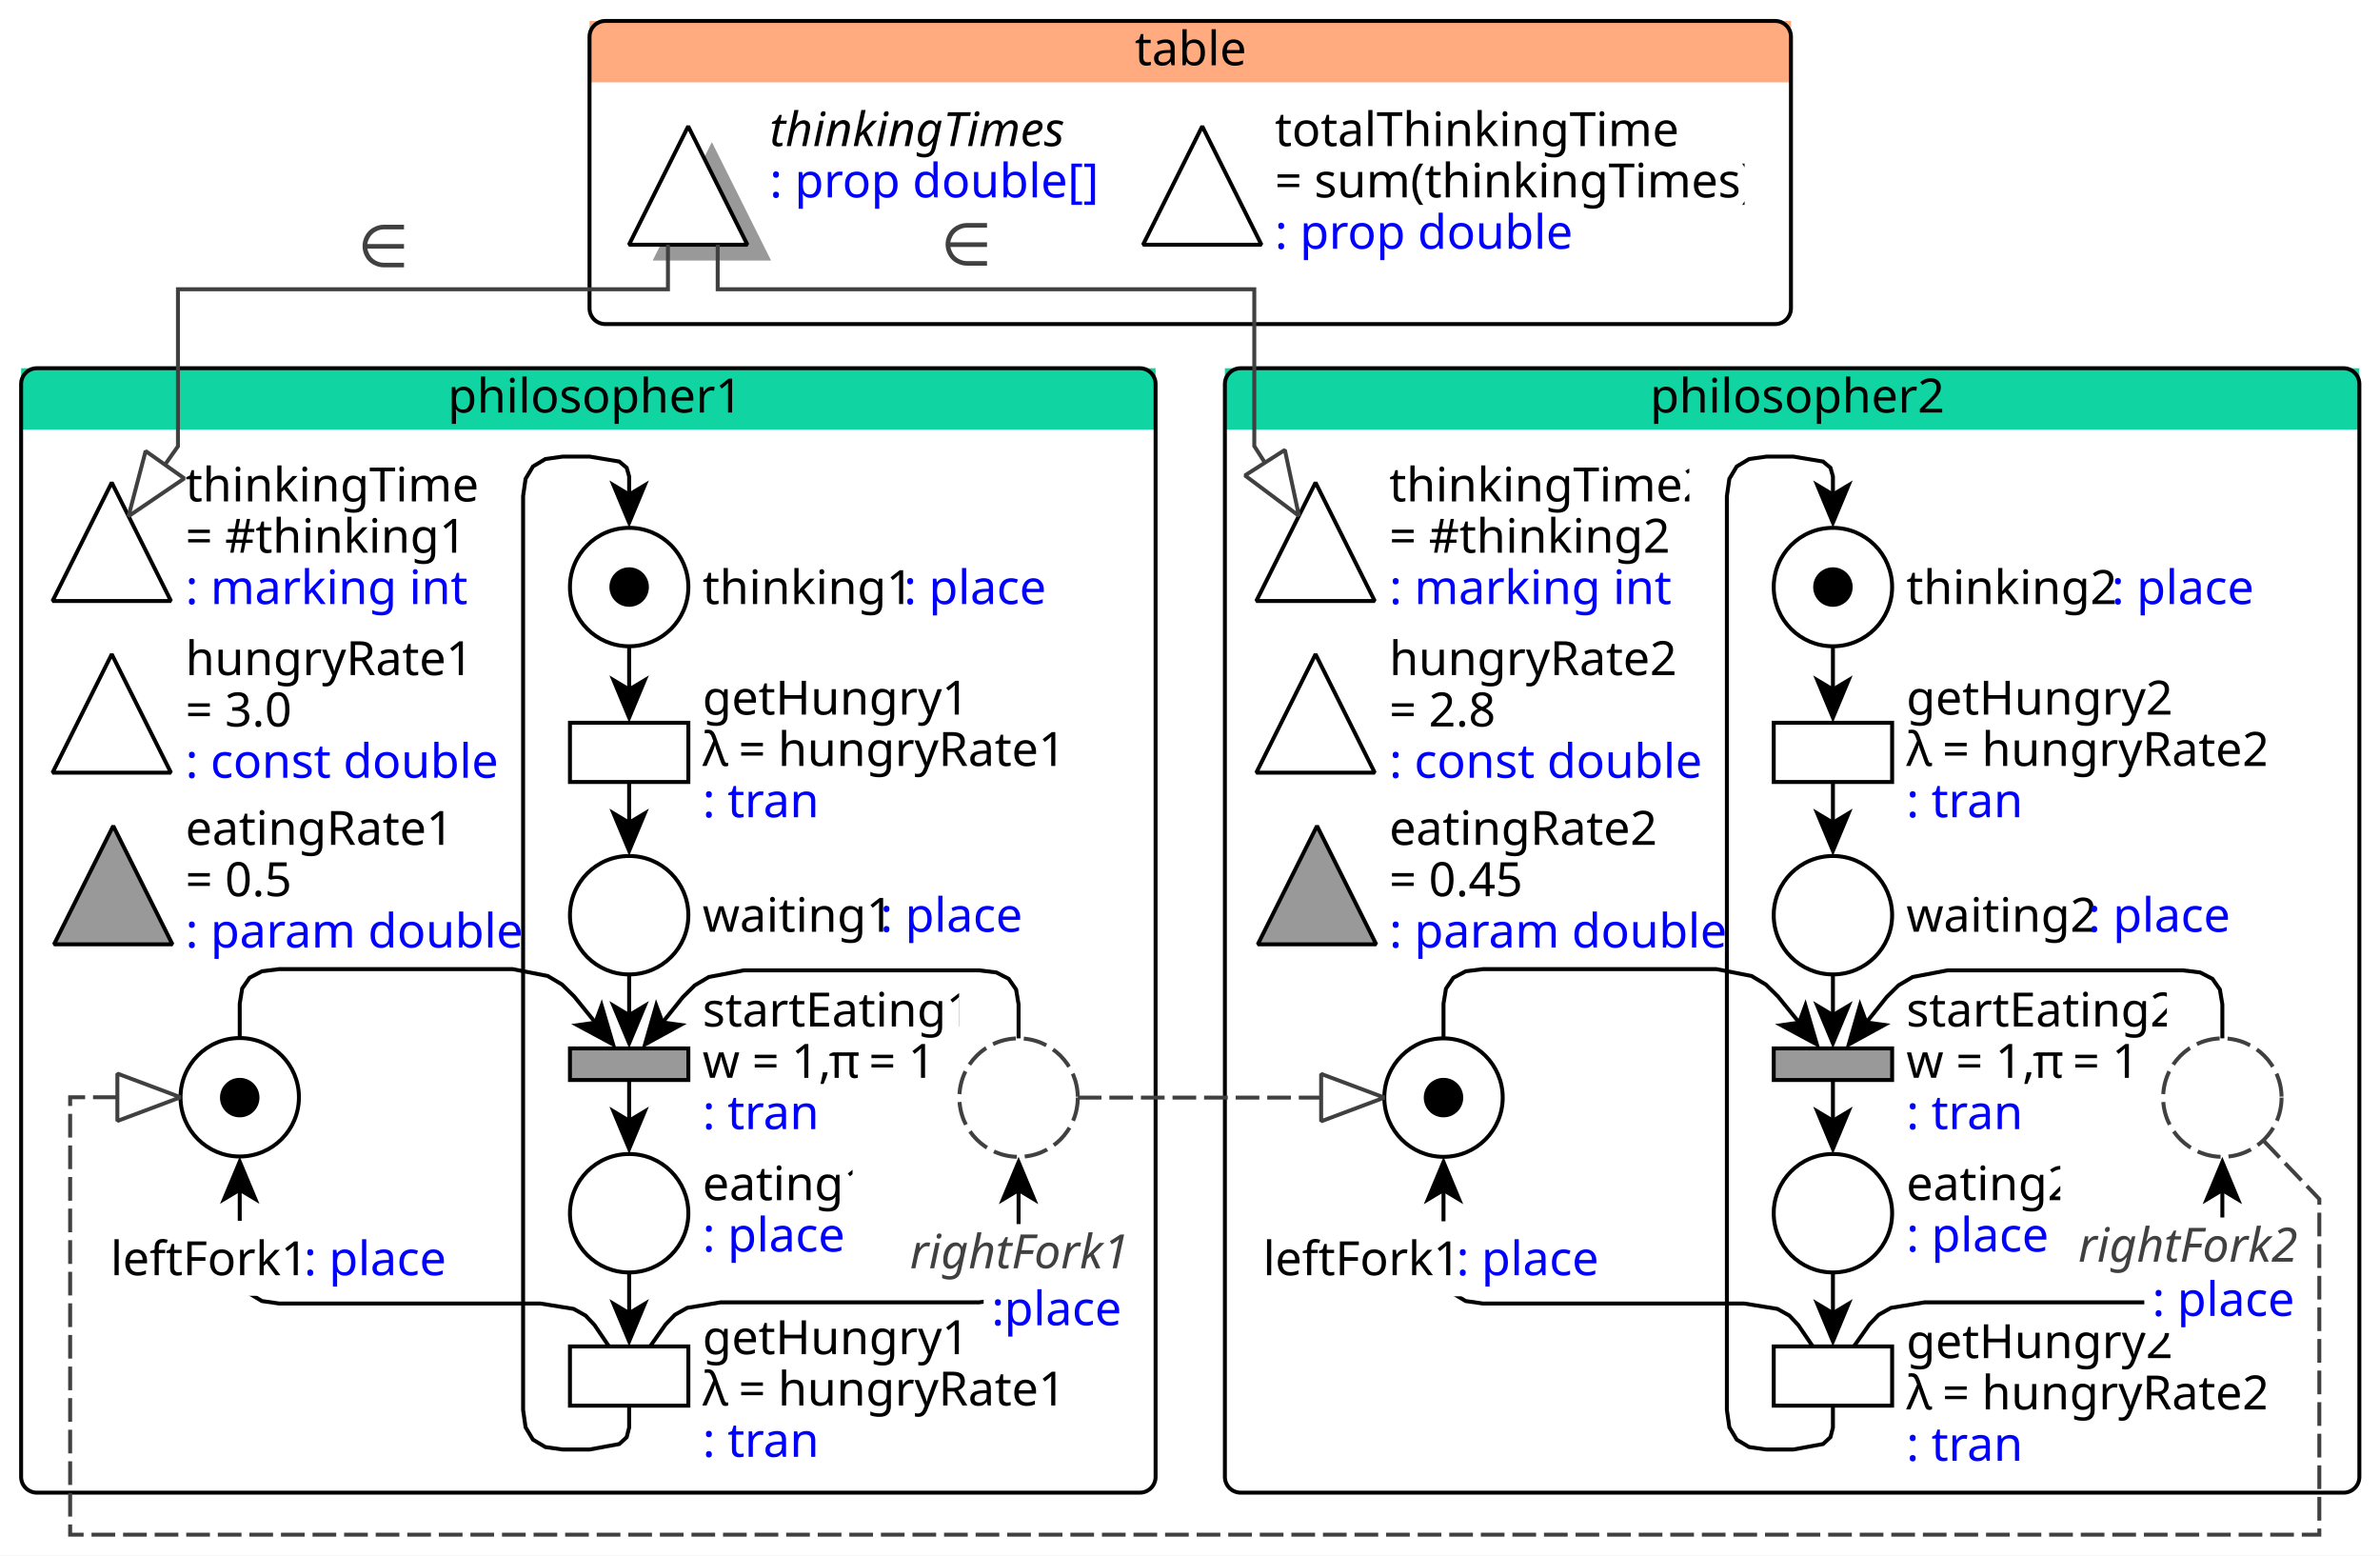
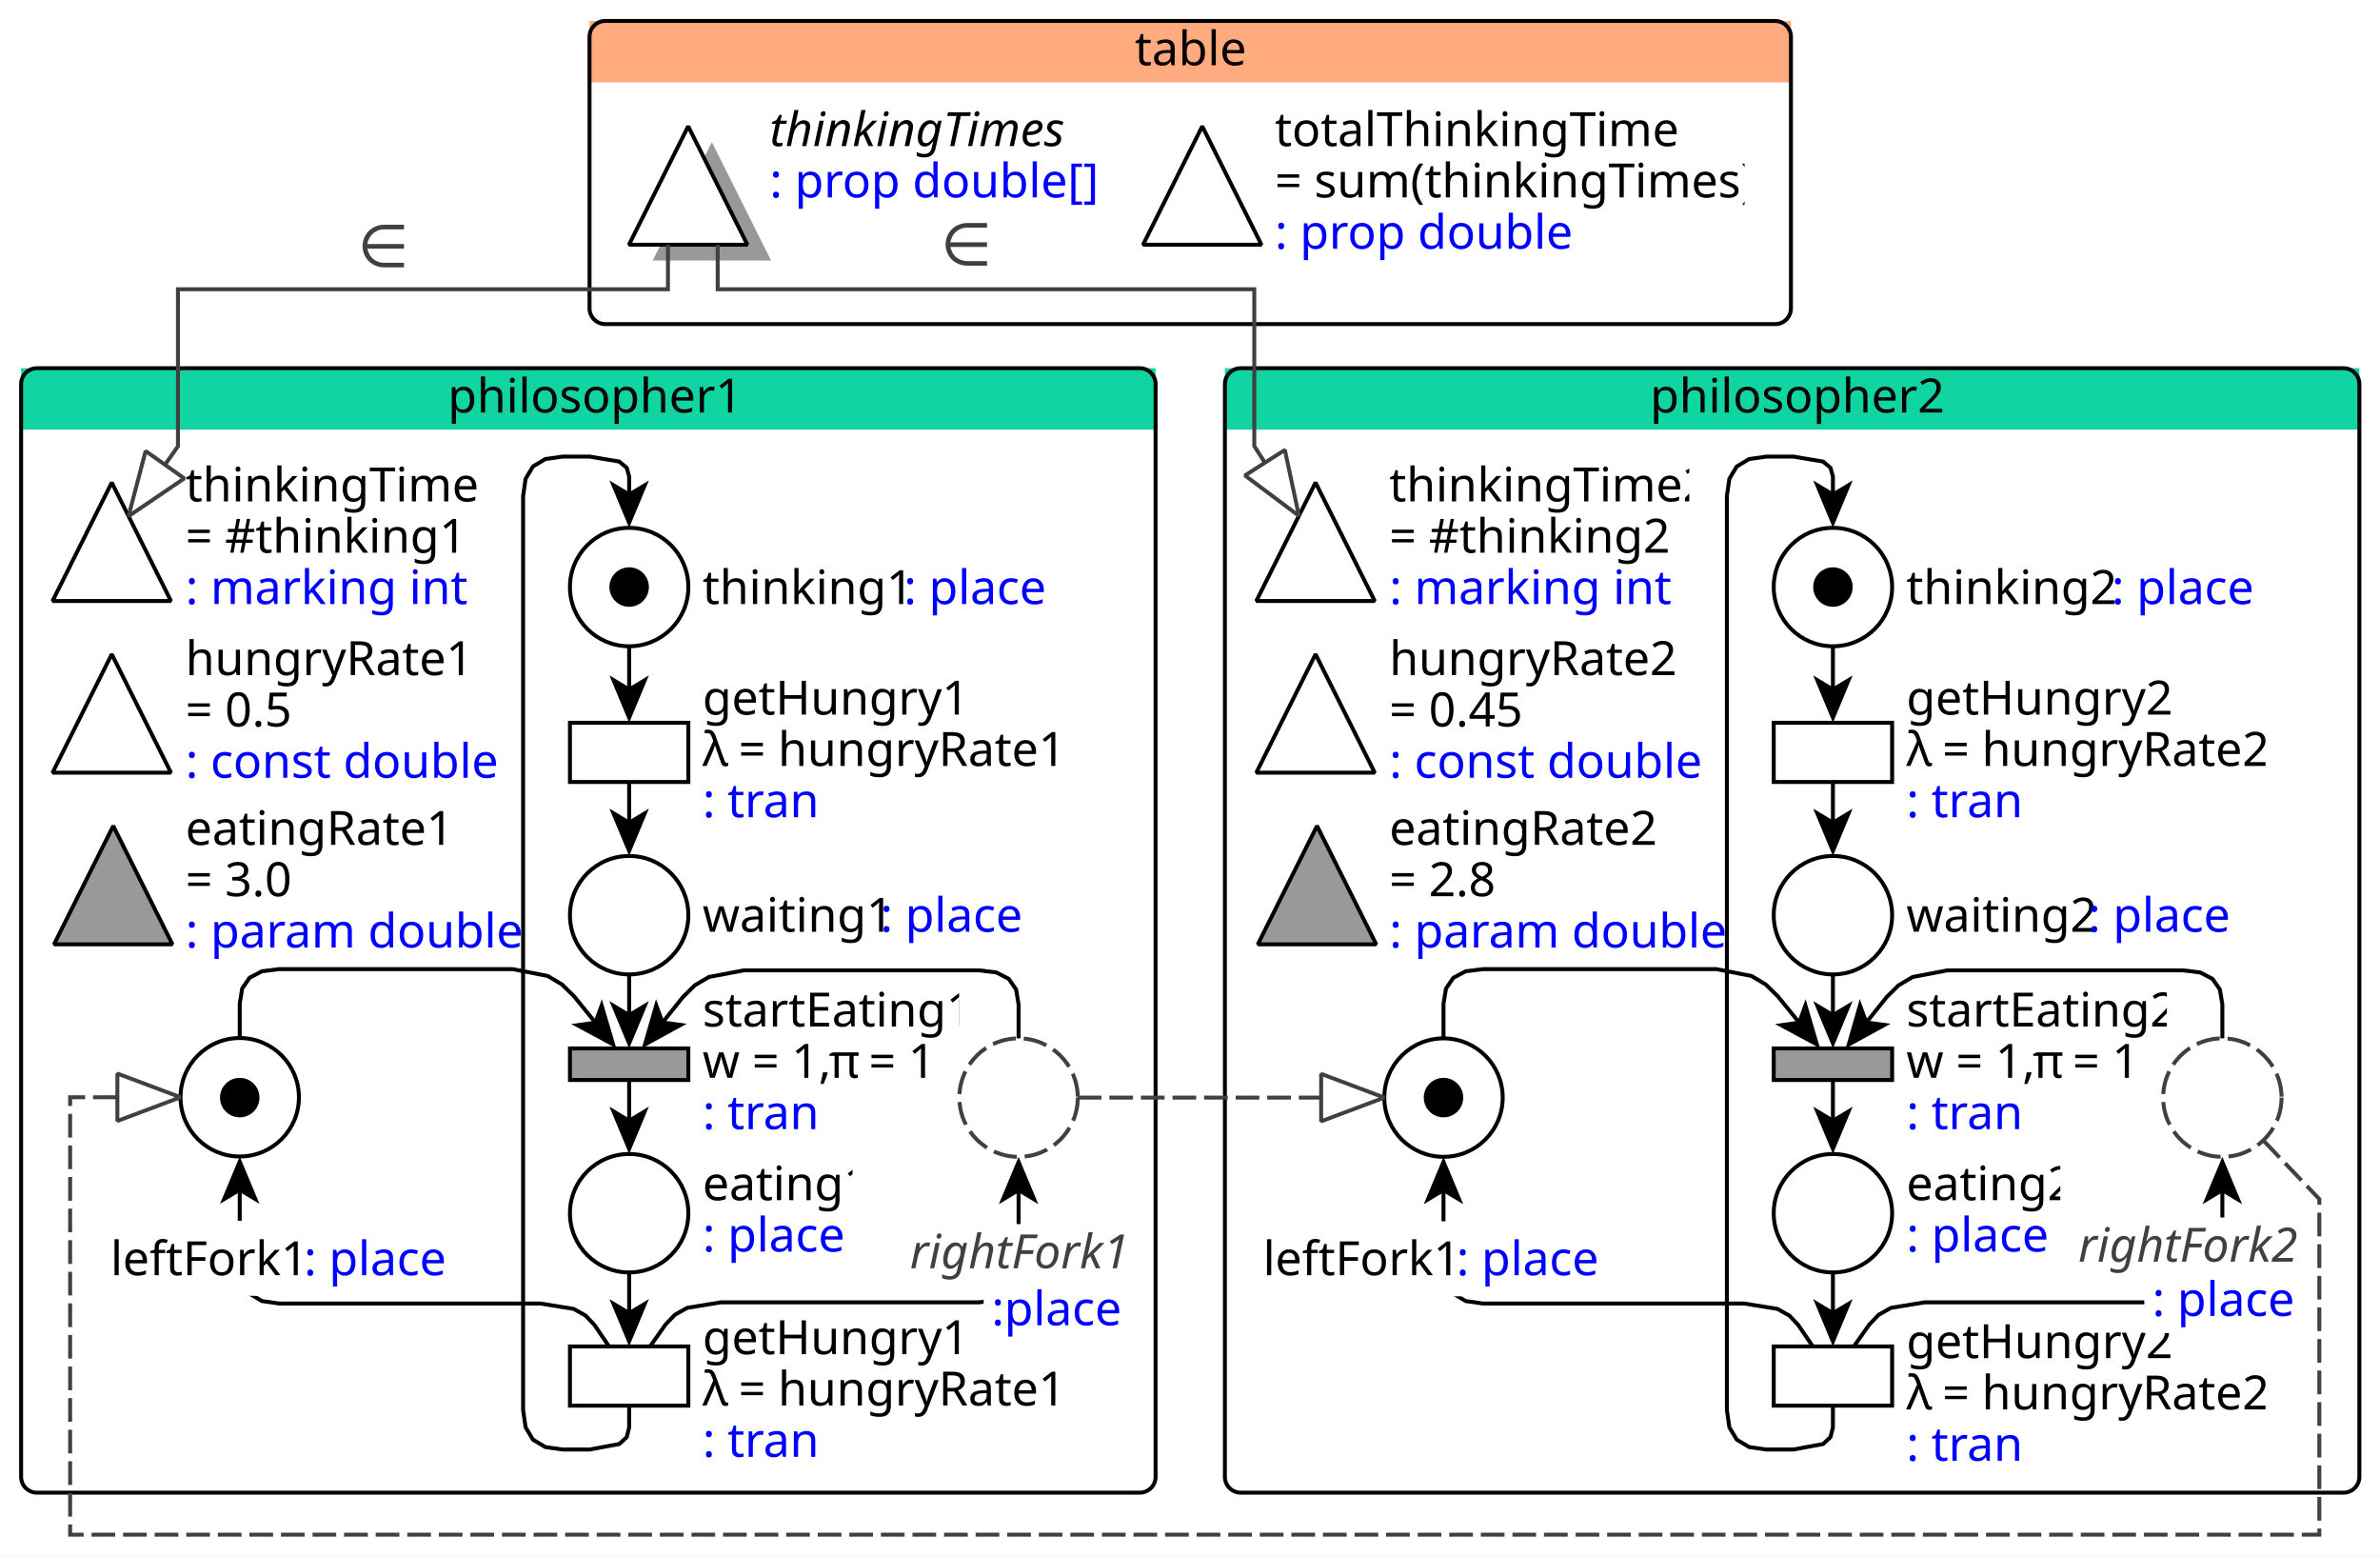
<svg xmlns="http://www.w3.org/2000/svg" fill-opacity="1" color-rendering="auto" color-interpolation="auto" text-rendering="auto" stroke="black" stroke-linecap="square" width="603" stroke-miterlimit="10" shape-rendering="auto" stroke-opacity="1" fill="black" stroke-dasharray="none" font-weight="normal" stroke-width="1" height="394" font-family="'Dialog'" font-style="normal" stroke-linejoin="miter" font-size="12px" stroke-dashoffset="0" image-rendering="auto">
  <defs id="genericDefs" />
  <g>
    <defs id="defs1">
      <clipPath clipPathUnits="userSpaceOnUse" id="clipPath1">
        <path d="M0 0 L603 0 L603 394 L0 394 L0 0 Z" />
      </clipPath>
      <clipPath clipPathUnits="userSpaceOnUse" id="clipPath2">
        <path d="M478 158 L1081 158 L1081 552 L478 552 L478 158 Z" />
      </clipPath>
      <clipPath clipPathUnits="userSpaceOnUse" id="clipPath3">
        <path d="M0 0 L0 15 L93 15 L93 0 Z" />
      </clipPath>
      <clipPath clipPathUnits="userSpaceOnUse" id="clipPath4">
        <path d="M0 0 L0 15 L87 15 L87 0 Z" />
      </clipPath>
      <clipPath clipPathUnits="userSpaceOnUse" id="clipPath5">
        <path d="M0 0 L0 26 L38 26 L38 0 Z" />
      </clipPath>
      <clipPath clipPathUnits="userSpaceOnUse" id="clipPath6">
        <path d="M0 0 L0 39 L90 39 L90 0 Z" />
      </clipPath>
      <clipPath clipPathUnits="userSpaceOnUse" id="clipPath7">
        <path d="M0 0 L0 39 L65 39 L65 0 Z" />
      </clipPath>
      <clipPath clipPathUnits="userSpaceOnUse" id="clipPath8">
        <path d="M0 0 L0 39 L75 39 L75 0 Z" />
      </clipPath>
      <clipPath clipPathUnits="userSpaceOnUse" id="clipPath9">
        <path d="M0 0 L0 39 L81 39 L81 0 Z" />
      </clipPath>
      <clipPath clipPathUnits="userSpaceOnUse" id="clipPath10">
        <path d="M0 0 L0 39 L85 39 L85 0 Z" />
      </clipPath>
      <clipPath clipPathUnits="userSpaceOnUse" id="clipPath11">
        <path d="M0 0 L0 15 L91 15 L91 0 Z" />
      </clipPath>
      <clipPath clipPathUnits="userSpaceOnUse" id="clipPath12">
        <path d="M0 0 L0 15 L94 15 L94 0 Z" />
      </clipPath>
      <clipPath clipPathUnits="userSpaceOnUse" id="clipPath13">
        <path d="M0 0 L0 15 L88 15 L88 0 Z" />
      </clipPath>
      <clipPath clipPathUnits="userSpaceOnUse" id="clipPath14">
        <path d="M0 0 L0 26 L39 26 L39 0 Z" />
      </clipPath>
      <clipPath clipPathUnits="userSpaceOnUse" id="clipPath15">
        <path d="M0 0 L0 39 L91 39 L91 0 Z" />
      </clipPath>
      <clipPath clipPathUnits="userSpaceOnUse" id="clipPath16">
        <path d="M0 0 L0 39 L66 39 L66 0 Z" />
      </clipPath>
      <clipPath clipPathUnits="userSpaceOnUse" id="clipPath17">
        <path d="M0 0 L0 39 L76 39 L76 0 Z" />
      </clipPath>
      <clipPath clipPathUnits="userSpaceOnUse" id="clipPath18">
        <path d="M0 0 L0 39 L119 39 L119 0 Z" />
      </clipPath>
      <clipPath clipPathUnits="userSpaceOnUse" id="clipPath19">
        <path d="M472 154 L1075 154 L1075 548 L472 548 L472 154 Z" />
      </clipPath>
      <clipPath clipPathUnits="userSpaceOnUse" id="clipPath20">
        <path d="M0 0 L0 26 L85 26 L85 0 Z" />
      </clipPath>
    </defs>
    <g fill="white" text-rendering="geometricPrecision" shape-rendering="geometricPrecision" transform="translate(-478,-158)" stroke="white">
      <rect x="478" width="603" height="394" y="158" clip-path="url(#clipPath2)" stroke="none" />
    </g>
    <g fill="white" text-rendering="geometricPrecision" shape-rendering="geometricPrecision" transform="matrix(1,0,0,1,-478,-158)" stroke="white">
      <rect x="483.351" y="251.269" clip-path="url(#clipPath2)" width="287.431" rx="4" ry="4" height="284.806" stroke="none" />
      <rect x="483.351" y="251.269" clip-path="url(#clipPath2)" fill="rgb(17,212,163)" width="287.431" height="15.55" stroke="none" />
    </g>
    <g text-rendering="geometricPrecision" stroke-miterlimit="1.45" shape-rendering="geometricPrecision" font-family="'Fira Sans'" transform="matrix(1,0,0,1,-478,-158)" stroke-linecap="butt">
      <text x="591.452" xml:space="preserve" y="262.486" clip-path="url(#clipPath2)" stroke="none">philosopher1</text>
      <rect x="483.351" y="251.269" clip-path="url(#clipPath2)" fill="none" width="287.431" rx="4" ry="4" height="284.806" />
      <circle fill="none" r="15" clip-path="url(#clipPath2)" cx="637.403" cy="306.696" />
    </g>
    <g text-rendering="geometricPrecision" stroke-miterlimit="1.45" shape-rendering="geometricPrecision" font-family="'Fira Sans'" transform="matrix(1,0,0,1,-478,-158) translate(656,299)" stroke-linecap="butt">
      <text x="0" xml:space="preserve" y="12" clip-path="url(#clipPath3)" stroke="none">thinking1 </text>
      <text fill="blue" x="51" xml:space="preserve" y="12" clip-path="url(#clipPath3)" stroke="none">: place</text>
      <text x="86" xml:space="preserve" y="12" clip-path="url(#clipPath3)" font-family="monospace" stroke="none"> </text>
    </g>
    <g text-rendering="geometricPrecision" stroke-miterlimit="1.45" shape-rendering="geometricPrecision" transform="matrix(1,0,0,1,-478,-158)" stroke-linecap="butt">
      <circle fill="none" r="15" clip-path="url(#clipPath2)" cx="637.403" cy="389.812" />
    </g>
    <g text-rendering="geometricPrecision" stroke-miterlimit="1.45" shape-rendering="geometricPrecision" font-family="'Fira Sans'" transform="matrix(1,0,0,1,-478,-158) translate(656,382)" stroke-linecap="butt">
      <text x="0" xml:space="preserve" y="12" clip-path="url(#clipPath4)" stroke="none">waiting1 </text>
      <text fill="blue" x="45" xml:space="preserve" y="12" clip-path="url(#clipPath4)" stroke="none">: place</text>
      <text x="80" xml:space="preserve" y="12" clip-path="url(#clipPath4)" font-family="monospace" stroke="none"> </text>
    </g>
    <g text-rendering="geometricPrecision" stroke-miterlimit="1.45" shape-rendering="geometricPrecision" transform="matrix(1,0,0,1,-478,-158)" stroke-linecap="butt">
      <circle fill="none" r="15" clip-path="url(#clipPath2)" cx="637.403" cy="465.298" />
    </g>
    <g text-rendering="geometricPrecision" stroke-miterlimit="1.45" shape-rendering="geometricPrecision" font-family="'Fira Sans'" transform="matrix(1,0,0,1,-478,-158) translate(656,452)" stroke-linecap="butt">
      <text x="0" xml:space="preserve" y="10" clip-path="url(#clipPath5)" stroke="none">eating1</text>
      <text x="38" xml:space="preserve" y="10" clip-path="url(#clipPath5)" stroke="none"> </text>
      <text fill="blue" x="0" xml:space="preserve" y="23" clip-path="url(#clipPath5)" stroke="none">: place</text>
    </g>
    <g text-rendering="geometricPrecision" stroke-miterlimit="1.45" shape-rendering="geometricPrecision" transform="matrix(1,0,0,1,-478,-158)" stroke-linecap="butt">
      <rect fill="none" x="622.403" width="30" height="15" y="341.07" clip-path="url(#clipPath2)" />
    </g>
    <g text-rendering="geometricPrecision" stroke-miterlimit="1.45" shape-rendering="geometricPrecision" font-family="'Fira Sans'" transform="matrix(1,0,0,1,-478,-158) translate(656,329)" stroke-linecap="butt">
      <text x="0" xml:space="preserve" y="10" clip-path="url(#clipPath6)" stroke="none">getHungry1</text>
      <text x="60" xml:space="preserve" y="10" clip-path="url(#clipPath6)" stroke="none"> </text>
      <text x="0" xml:space="preserve" y="23" clip-path="url(#clipPath6)" stroke="none">λ</text>
      <text x="6" xml:space="preserve" y="23" clip-path="url(#clipPath6)" stroke="none"> = hungryRate1</text>
      <text x="85" font-size="8px" y="23" clip-path="url(#clipPath6)" font-family="monospace" stroke="none" xml:space="preserve"> </text>
      <text x="90" xml:space="preserve" y="23" clip-path="url(#clipPath6)" stroke="none"> </text>
      <text fill="blue" x="0" xml:space="preserve" y="36" clip-path="url(#clipPath6)" stroke="none">: tran</text>
    </g>
    <g fill="rgb(153,153,153)" text-rendering="geometricPrecision" shape-rendering="geometricPrecision" transform="matrix(1,0,0,1,-478,-158)" stroke="rgb(153,153,153)">
      <rect x="622.403" width="30" height="8" y="423.555" clip-path="url(#clipPath2)" stroke="none" />
    </g>
    <g text-rendering="geometricPrecision" stroke-miterlimit="1.45" shape-rendering="geometricPrecision" transform="matrix(1,0,0,1,-478,-158)" stroke-linecap="butt">
      <rect fill="none" x="622.403" width="30" height="8" y="423.555" clip-path="url(#clipPath2)" />
    </g>
    <g text-rendering="geometricPrecision" stroke-miterlimit="1.45" shape-rendering="geometricPrecision" font-family="'Fira Sans'" transform="matrix(1,0,0,1,-478,-158) translate(656,408)" stroke-linecap="butt">
      <text x="0" xml:space="preserve" y="10" clip-path="url(#clipPath7)" stroke="none">startEating1</text>
      <text x="60" font-size="8px" y="10" clip-path="url(#clipPath7)" font-family="monospace" stroke="none" xml:space="preserve"> </text>
      <text x="65" xml:space="preserve" y="10" clip-path="url(#clipPath7)" stroke="none"> </text>
      <text x="0" xml:space="preserve" y="23" clip-path="url(#clipPath7)" stroke="none">w = 1, </text>
      <text x="32" xml:space="preserve" y="23" clip-path="url(#clipPath7)" stroke="none">π</text>
      <text x="39" xml:space="preserve" y="23" clip-path="url(#clipPath7)" stroke="none"> = 1</text>
      <text x="57" xml:space="preserve" y="23" clip-path="url(#clipPath7)" stroke="none"> </text>
      <text fill="blue" x="0" xml:space="preserve" y="36" clip-path="url(#clipPath7)" stroke="none">: tran</text>
    </g>
    <g text-rendering="geometricPrecision" stroke-miterlimit="1.45" shape-rendering="geometricPrecision" transform="matrix(1,0,0,1,-478,-158)" stroke-linecap="butt">
      <rect fill="none" x="622.403" width="30" height="15" y="499.041" clip-path="url(#clipPath2)" />
    </g>
    <g text-rendering="geometricPrecision" stroke-miterlimit="1.45" shape-rendering="geometricPrecision" font-family="'Fira Sans'" transform="matrix(1,0,0,1,-478,-158) translate(656,491)" stroke-linecap="butt">
      <text x="0" xml:space="preserve" y="10" clip-path="url(#clipPath6)" stroke="none">getHungry1</text>
      <text x="60" xml:space="preserve" y="10" clip-path="url(#clipPath6)" stroke="none"> </text>
      <text x="0" xml:space="preserve" y="23" clip-path="url(#clipPath6)" stroke="none">λ</text>
      <text x="6" xml:space="preserve" y="23" clip-path="url(#clipPath6)" stroke="none"> = hungryRate1</text>
      <text x="85" font-size="8px" y="23" clip-path="url(#clipPath6)" font-family="monospace" stroke="none" xml:space="preserve"> </text>
      <text x="90" xml:space="preserve" y="23" clip-path="url(#clipPath6)" stroke="none"> </text>
      <text fill="blue" x="0" xml:space="preserve" y="36" clip-path="url(#clipPath6)" stroke="none">: tran</text>
    </g>
    <g stroke-linecap="butt" transform="matrix(1,0,0,1,-478,-158)" fill="rgb(64,64,64)" text-rendering="geometricPrecision" shape-rendering="geometricPrecision" stroke-dasharray="6,2" stroke="rgb(64,64,64)" stroke-miterlimit="1.45">
      <circle fill="none" r="15" clip-path="url(#clipPath2)" cx="736.068" cy="436.013" />
      <circle clip-path="url(#clipPath2)" fill="none" r="15" stroke-dasharray="none" cx="538.738" cy="435.928" stroke="black" />
      <path fill="none" stroke-dasharray="none" d="M506.314 280.227 L521.314 310.227 L491.314 310.227 Z" clip-path="url(#clipPath2)" fill-rule="evenodd" stroke="black" />
    </g>
    <g text-rendering="geometricPrecision" stroke-miterlimit="1.45" shape-rendering="geometricPrecision" font-family="'Fira Sans'" transform="matrix(1,0,0,1,-478,-158) translate(525,275)" stroke-linecap="butt">
      <text x="0" xml:space="preserve" y="10" clip-path="url(#clipPath8)" stroke="none">thinkingTime1</text>
      <text x="75" xml:space="preserve" y="10" clip-path="url(#clipPath8)" stroke="none"> </text>
      <text x="0" xml:space="preserve" y="23" clip-path="url(#clipPath8)" stroke="none">= #thinking1</text>
      <text x="64" xml:space="preserve" y="23" clip-path="url(#clipPath8)" stroke="none"> </text>
      <text fill="blue" x="0" xml:space="preserve" y="36" clip-path="url(#clipPath8)" stroke="none">: marking int</text>
      <text x="65" font-size="8px" y="36" clip-path="url(#clipPath8)" font-family="monospace" stroke="none" xml:space="preserve"> </text>
    </g>
    <g text-rendering="geometricPrecision" stroke-miterlimit="1.45" shape-rendering="geometricPrecision" transform="matrix(1,0,0,1,-478,-158)" stroke-linecap="butt">
      <path fill="none" d="M506.314 323.71 L521.314 353.71 L491.314 353.71 Z" fill-rule="evenodd" clip-path="url(#clipPath2)" />
    </g>
    <g text-rendering="geometricPrecision" stroke-miterlimit="1.45" shape-rendering="geometricPrecision" font-family="'Fira Sans'" transform="matrix(1,0,0,1,-478,-158) translate(525,319)" stroke-linecap="butt">
      <text x="0" xml:space="preserve" y="10" clip-path="url(#clipPath9)" stroke="none">hungryRate1</text>
      <text x="66" xml:space="preserve" y="10" clip-path="url(#clipPath9)" stroke="none"> </text>
-       <text x="0" xml:space="preserve" y="23" clip-path="url(#clipPath9)" stroke="none">= 3.0</text>
+       <text x="0" xml:space="preserve" y="23" clip-path="url(#clipPath9)" stroke="none">= 0.5</text>
      <text x="26" xml:space="preserve" y="23" clip-path="url(#clipPath9)" stroke="none"> </text>
      <text fill="blue" x="0" xml:space="preserve" y="36" clip-path="url(#clipPath9)" stroke="none">: const double</text>
      <text x="76" font-size="8px" y="36" clip-path="url(#clipPath9)" font-family="monospace" stroke="none" xml:space="preserve"> </text>
    </g>
    <g fill="rgb(153,153,153)" text-rendering="geometricPrecision" shape-rendering="geometricPrecision" transform="matrix(1,0,0,1,-478,-158)" stroke="rgb(153,153,153)">
      <path d="M506.69 367.193 L521.69 397.193 L491.69 397.193 Z" fill-rule="evenodd" clip-path="url(#clipPath2)" stroke="none" />
    </g>
    <g text-rendering="geometricPrecision" stroke-miterlimit="1.45" shape-rendering="geometricPrecision" transform="matrix(1,0,0,1,-478,-158)" stroke-linecap="butt">
      <path fill="none" d="M506.69 367.193 L521.69 397.193 L491.69 397.193 Z" fill-rule="evenodd" clip-path="url(#clipPath2)" />
    </g>
    <g text-rendering="geometricPrecision" stroke-miterlimit="1.45" shape-rendering="geometricPrecision" font-family="'Fira Sans'" transform="matrix(1,0,0,1,-478,-158) translate(525,362)" stroke-linecap="butt">
      <text x="0" xml:space="preserve" y="10" clip-path="url(#clipPath10)" stroke="none">eatingRate1</text>
      <text x="62" xml:space="preserve" y="10" clip-path="url(#clipPath10)" stroke="none"> </text>
-       <text x="0" xml:space="preserve" y="23" clip-path="url(#clipPath10)" stroke="none">= 0.5</text>
+       <text x="0" xml:space="preserve" y="23" clip-path="url(#clipPath10)" stroke="none">= 3.0</text>
      <text x="26" xml:space="preserve" y="23" clip-path="url(#clipPath10)" stroke="none"> </text>
      <text fill="blue" x="0" xml:space="preserve" y="36" clip-path="url(#clipPath10)" stroke="none">: param double</text>
      <text x="80" font-size="8px" y="36" clip-path="url(#clipPath10)" font-family="monospace" stroke="none" xml:space="preserve"> </text>
    </g>
    <g text-rendering="geometricPrecision" shape-rendering="geometricPrecision" transform="matrix(1,0,0,1,-478,-158)">
      <circle r="5" clip-path="url(#clipPath2)" cx="637.403" cy="306.696" stroke="none" />
      <circle r="5" clip-path="url(#clipPath2)" cx="538.738" cy="436.013" stroke="none" />
      <path fill="none" stroke-miterlimit="1.45" d="M637.403 321.696 L637.403 333.07" clip-path="url(#clipPath2)" stroke-linecap="butt" />
      <path stroke-miterlimit="1.45" d="M637.403 341.07 L642.403 329.07 L637.403 332.07 L632.403 329.07 Z" clip-path="url(#clipPath2)" stroke-linecap="butt" stroke="none" />
      <path fill="none" stroke-miterlimit="1.45" d="M637.403 356.07 L637.403 366.812" clip-path="url(#clipPath2)" stroke-linecap="butt" />
      <path stroke-miterlimit="1.45" d="M637.403 374.812 L642.403 362.812 L637.403 365.812 L632.403 362.812 Z" clip-path="url(#clipPath2)" stroke-linecap="butt" stroke="none" />
      <path fill="none" stroke-miterlimit="1.45" d="M637.403 404.812 L637.403 415.555" clip-path="url(#clipPath2)" stroke-linecap="butt" />
      <path stroke-miterlimit="1.45" d="M637.403 423.555 L642.403 411.555 L637.403 414.555 L632.403 411.555 Z" clip-path="url(#clipPath2)" stroke-linecap="butt" stroke="none" />
      <path fill="none" stroke-miterlimit="1.45" d="M637.403 431.555 L637.403 442.298" clip-path="url(#clipPath2)" stroke-linecap="butt" />
      <path stroke-miterlimit="1.45" d="M637.403 450.298 L642.403 438.298 L637.403 441.298 L632.403 438.298 Z" clip-path="url(#clipPath2)" stroke-linecap="butt" stroke="none" />
      <path fill="none" stroke-miterlimit="1.45" d="M637.403 480.298 L637.403 491.041" clip-path="url(#clipPath2)" stroke-linecap="butt" />
      <path stroke-miterlimit="1.45" d="M637.403 499.041 L642.403 487.041 L637.403 490.041 L632.403 487.041 Z" clip-path="url(#clipPath2)" stroke-linecap="butt" stroke="none" />
      <path fill="none" stroke-miterlimit="1.45" d="M637.403 514.041 L637.403 519.593 L636.778 522.022 L634.903 523.758 L627.403 525.146 L620.536 525.146 L616.161 524.521 L613.036 522.646 L611.161 519.521 L610.536 515.146 L610.536 283.651 L611.161 279.276 L613.036 276.151 L616.161 274.276 L620.536 273.651 L627.403 273.651 L634.903 274.907 L636.778 276.476 L637.403 278.674 L637.403 283.696" clip-path="url(#clipPath2)" stroke-linecap="butt" />
      <path stroke-miterlimit="1.45" d="M637.403 291.696 L642.403 279.696 L637.403 282.696 L632.403 279.696 Z" clip-path="url(#clipPath2)" stroke-linecap="butt" stroke="none" />
      <path fill="none" stroke-miterlimit="1.45" d="M642.703 499.041 L646.649 493.456 L649 491.013 L652.109 489.268 L660.595 487.872 L726.068 487.872 L730.443 487.247 L733.568 485.372 L735.443 482.247 L736.068 477.872 L736.068 459.012" clip-path="url(#clipPath2)" stroke-linecap="butt" />
      <path stroke-miterlimit="1.45" d="M736.068 451.012 L731.068 463.012 L736.068 460.012 L741.068 463.012 Z" clip-path="url(#clipPath2)" stroke-linecap="butt" stroke="none" />
    </g>
    <g stroke-linecap="butt" transform="matrix(1,0,0,1,-478,-158)" fill="white" text-rendering="geometricPrecision" shape-rendering="geometricPrecision" stroke="white" stroke-miterlimit="1.45">
      <rect x="706.531" width="59.074" height="15.586" y="468.046" clip-path="url(#clipPath2)" stroke="none" />
    </g>
    <g stroke-linecap="butt" transform="matrix(1,0,0,1,-478,-158)" fill="rgb(64,64,64)" text-rendering="geometricPrecision" font-family="'Fira Sans'" shape-rendering="geometricPrecision" font-style="italic" stroke="rgb(64,64,64)" stroke-miterlimit="1.45">
      <text x="708.531" xml:space="preserve" y="479.245" clip-path="url(#clipPath2)" stroke="none">rightFork1</text>
    </g>
    <g stroke-linecap="butt" transform="matrix(1,0,0,1,-478,-158)" fill="white" text-rendering="geometricPrecision" shape-rendering="geometricPrecision" stroke="white" stroke-miterlimit="1.45">
      <rect x="727.217" width="36.37" height="15.55" y="482.454" clip-path="url(#clipPath2)" stroke="none" />
      <text x="729.217" y="493.671" clip-path="url(#clipPath2)" fill="blue" font-family="'Fira Sans'" stroke="none" xml:space="preserve">:place</text>
      <path fill="none" d="M736.068 421.012 L736.068 412.396 L735.443 408.626 L733.568 405.933 L730.443 404.317 L726.068 403.779 L666.438 403.779 L657.584 405.47 L654.017 407.584 L651.022 410.544 L645.605 417.31" clip-path="url(#clipPath2)" stroke="black" />
      <path fill="black" d="M640.606 423.555 L652.009 417.312 L646.23 416.529 L644.202 411.063 Z" clip-path="url(#clipPath2)" stroke="none" />
      <path fill="none" d="M632.306 499.041 L628.612 493.606 L626.371 491.229 L623.342 489.531 L614.919 488.172 L548.738 488.172 L544.363 487.547 L541.238 485.672 L539.363 482.547 L538.738 478.172 L538.738 458.928" clip-path="url(#clipPath2)" stroke="black" />
      <path fill="black" d="M538.738 450.928 L533.738 462.928 L538.738 459.928 L543.738 462.928 Z" clip-path="url(#clipPath2)" stroke="none" />
      <rect x="504.565" width="95" height="19" y="467.217" clip-path="url(#clipPath2)" stroke="none" />
    </g>
    <g text-rendering="geometricPrecision" stroke-miterlimit="1.45" shape-rendering="geometricPrecision" font-family="'Fira Sans'" transform="matrix(1,0,0,1,-478,-158) translate(506,469)" stroke-linecap="butt">
      <text x="0" xml:space="preserve" y="12" clip-path="url(#clipPath11)" stroke="none">leftFork1 </text>
      <text fill="blue" x="49" xml:space="preserve" y="12" clip-path="url(#clipPath11)" stroke="none">: place</text>
      <text x="84" xml:space="preserve" y="12" clip-path="url(#clipPath11)" font-family="monospace" stroke="none"> </text>
    </g>
    <g text-rendering="geometricPrecision" stroke-miterlimit="1.45" shape-rendering="geometricPrecision" transform="matrix(1,0,0,1,-478,-158)" stroke-linecap="butt">
      <path fill="none" d="M538.738 420.928 L538.738 412.199 L539.363 408.38 L541.238 405.652 L544.363 404.016 L548.738 403.47 L607.862 403.47 L616.769 405.204 L620.403 407.372 L623.49 410.406 L629.117 417.343" clip-path="url(#clipPath2)" />
      <path d="M634.158 423.555 L630.48 411.086 L628.487 416.566 L622.715 417.387 Z" clip-path="url(#clipPath2)" stroke="none" />
    </g>
    <g fill="white" text-rendering="geometricPrecision" shape-rendering="geometricPrecision" transform="matrix(1,0,0,1,-478,-158)" stroke="white">
      <rect x="788.341" y="251.269" clip-path="url(#clipPath2)" width="287.431" rx="4" ry="4" height="284.806" stroke="none" />
      <rect x="788.341" y="251.269" clip-path="url(#clipPath2)" fill="rgb(17,212,163)" width="287.431" height="15.55" stroke="none" />
    </g>
    <g text-rendering="geometricPrecision" stroke-miterlimit="1.45" shape-rendering="geometricPrecision" font-family="'Fira Sans'" transform="matrix(1,0,0,1,-478,-158)" stroke-linecap="butt">
      <text x="896.07" xml:space="preserve" y="262.486" clip-path="url(#clipPath2)" stroke="none">philosopher2</text>
      <rect x="788.341" y="251.269" clip-path="url(#clipPath2)" fill="none" width="287.431" rx="4" ry="4" height="284.806" />
      <circle fill="none" r="15" clip-path="url(#clipPath2)" cx="942.393" cy="306.696" />
    </g>
    <g text-rendering="geometricPrecision" stroke-miterlimit="1.45" shape-rendering="geometricPrecision" font-family="'Fira Sans'" transform="matrix(1,0,0,1,-478,-158) translate(961,299)" stroke-linecap="butt">
      <text x="0" xml:space="preserve" y="12" clip-path="url(#clipPath12)" stroke="none">thinking2 </text>
      <text fill="blue" x="52" xml:space="preserve" y="12" clip-path="url(#clipPath12)" stroke="none">: place</text>
      <text x="87" xml:space="preserve" y="12" clip-path="url(#clipPath12)" font-family="monospace" stroke="none"> </text>
    </g>
    <g text-rendering="geometricPrecision" stroke-miterlimit="1.45" shape-rendering="geometricPrecision" transform="matrix(1,0,0,1,-478,-158)" stroke-linecap="butt">
      <circle fill="none" r="15" clip-path="url(#clipPath2)" cx="942.393" cy="389.812" />
    </g>
    <g text-rendering="geometricPrecision" stroke-miterlimit="1.45" shape-rendering="geometricPrecision" font-family="'Fira Sans'" transform="matrix(1,0,0,1,-478,-158) translate(961,382)" stroke-linecap="butt">
      <text x="0" xml:space="preserve" y="12" clip-path="url(#clipPath13)" stroke="none">waiting2 </text>
      <text fill="blue" x="46" xml:space="preserve" y="12" clip-path="url(#clipPath13)" stroke="none">: place</text>
      <text x="81" xml:space="preserve" y="12" clip-path="url(#clipPath13)" font-family="monospace" stroke="none"> </text>
    </g>
    <g text-rendering="geometricPrecision" stroke-miterlimit="1.45" shape-rendering="geometricPrecision" transform="matrix(1,0,0,1,-478,-158)" stroke-linecap="butt">
      <circle fill="none" r="15" clip-path="url(#clipPath2)" cx="942.393" cy="465.298" />
    </g>
    <g text-rendering="geometricPrecision" stroke-miterlimit="1.45" shape-rendering="geometricPrecision" font-family="'Fira Sans'" transform="matrix(1,0,0,1,-478,-158) translate(961,452)" stroke-linecap="butt">
      <text x="0" xml:space="preserve" y="10" clip-path="url(#clipPath14)" stroke="none">eating2</text>
      <text x="39" xml:space="preserve" y="10" clip-path="url(#clipPath14)" stroke="none"> </text>
      <text fill="blue" x="0" xml:space="preserve" y="23" clip-path="url(#clipPath14)" stroke="none">: place</text>
    </g>
    <g text-rendering="geometricPrecision" stroke-miterlimit="1.45" shape-rendering="geometricPrecision" transform="matrix(1,0,0,1,-478,-158)" stroke-linecap="butt">
      <rect fill="none" x="927.393" width="30" height="15" y="341.07" clip-path="url(#clipPath2)" />
    </g>
    <g text-rendering="geometricPrecision" stroke-miterlimit="1.45" shape-rendering="geometricPrecision" font-family="'Fira Sans'" transform="matrix(1,0,0,1,-478,-158) translate(961,329)" stroke-linecap="butt">
      <text x="0" xml:space="preserve" y="10" clip-path="url(#clipPath15)" stroke="none">getHungry2</text>
      <text x="61" xml:space="preserve" y="10" clip-path="url(#clipPath15)" stroke="none"> </text>
      <text x="0" xml:space="preserve" y="23" clip-path="url(#clipPath15)" stroke="none">λ</text>
      <text x="6" xml:space="preserve" y="23" clip-path="url(#clipPath15)" stroke="none"> = hungryRate2</text>
      <text x="86" font-size="8px" y="23" clip-path="url(#clipPath15)" font-family="monospace" stroke="none" xml:space="preserve"> </text>
      <text x="91" xml:space="preserve" y="23" clip-path="url(#clipPath15)" stroke="none"> </text>
      <text fill="blue" x="0" xml:space="preserve" y="36" clip-path="url(#clipPath15)" stroke="none">: tran</text>
    </g>
    <g fill="rgb(153,153,153)" text-rendering="geometricPrecision" shape-rendering="geometricPrecision" transform="matrix(1,0,0,1,-478,-158)" stroke="rgb(153,153,153)">
      <rect x="927.393" width="30" height="8" y="423.555" clip-path="url(#clipPath2)" stroke="none" />
    </g>
    <g text-rendering="geometricPrecision" stroke-miterlimit="1.45" shape-rendering="geometricPrecision" transform="matrix(1,0,0,1,-478,-158)" stroke-linecap="butt">
      <rect fill="none" x="927.393" width="30" height="8" y="423.555" clip-path="url(#clipPath2)" />
    </g>
    <g text-rendering="geometricPrecision" stroke-miterlimit="1.45" shape-rendering="geometricPrecision" font-family="'Fira Sans'" transform="matrix(1,0,0,1,-478,-158) translate(961,408)" stroke-linecap="butt">
      <text x="0" xml:space="preserve" y="10" clip-path="url(#clipPath16)" stroke="none">startEating2</text>
      <text x="61" font-size="8px" y="10" clip-path="url(#clipPath16)" font-family="monospace" stroke="none" xml:space="preserve"> </text>
      <text x="66" xml:space="preserve" y="10" clip-path="url(#clipPath16)" stroke="none"> </text>
      <text x="0" xml:space="preserve" y="23" clip-path="url(#clipPath16)" stroke="none">w = 1, </text>
      <text x="32" xml:space="preserve" y="23" clip-path="url(#clipPath16)" stroke="none">π</text>
      <text x="39" xml:space="preserve" y="23" clip-path="url(#clipPath16)" stroke="none"> = 1</text>
      <text x="57" xml:space="preserve" y="23" clip-path="url(#clipPath16)" stroke="none"> </text>
      <text fill="blue" x="0" xml:space="preserve" y="36" clip-path="url(#clipPath16)" stroke="none">: tran</text>
    </g>
    <g text-rendering="geometricPrecision" stroke-miterlimit="1.45" shape-rendering="geometricPrecision" transform="matrix(1,0,0,1,-478,-158)" stroke-linecap="butt">
      <rect fill="none" x="927.393" width="30" height="15" y="499.041" clip-path="url(#clipPath2)" />
    </g>
    <g text-rendering="geometricPrecision" stroke-miterlimit="1.45" shape-rendering="geometricPrecision" font-family="'Fira Sans'" transform="matrix(1,0,0,1,-478,-158) translate(961,492)" stroke-linecap="butt">
      <text x="0" xml:space="preserve" y="10" clip-path="url(#clipPath15)" stroke="none">getHungry2</text>
      <text x="61" xml:space="preserve" y="10" clip-path="url(#clipPath15)" stroke="none"> </text>
      <text x="0" xml:space="preserve" y="23" clip-path="url(#clipPath15)" stroke="none">λ</text>
      <text x="6" xml:space="preserve" y="23" clip-path="url(#clipPath15)" stroke="none"> = hungryRate2</text>
      <text x="86" font-size="8px" y="23" clip-path="url(#clipPath15)" font-family="monospace" stroke="none" xml:space="preserve"> </text>
      <text x="91" xml:space="preserve" y="23" clip-path="url(#clipPath15)" stroke="none"> </text>
      <text fill="blue" x="0" xml:space="preserve" y="36" clip-path="url(#clipPath15)" stroke="none">: tran</text>
    </g>
    <g stroke-linecap="butt" transform="matrix(1,0,0,1,-478,-158)" fill="rgb(64,64,64)" text-rendering="geometricPrecision" shape-rendering="geometricPrecision" stroke-dasharray="6,2" stroke="rgb(64,64,64)" stroke-miterlimit="1.45">
      <circle fill="none" r="15" clip-path="url(#clipPath2)" cx="1041.058" cy="436.013" />
      <circle clip-path="url(#clipPath2)" fill="none" r="15" stroke-dasharray="none" cx="843.729" cy="436.013" stroke="black" />
      <path fill="none" stroke-dasharray="none" d="M811.304 280.227 L826.304 310.227 L796.304 310.227 Z" clip-path="url(#clipPath2)" fill-rule="evenodd" stroke="black" />
    </g>
    <g text-rendering="geometricPrecision" stroke-miterlimit="1.45" shape-rendering="geometricPrecision" font-family="'Fira Sans'" transform="matrix(1,0,0,1,-478,-158) translate(830,275)" stroke-linecap="butt">
      <text x="0" xml:space="preserve" y="10" clip-path="url(#clipPath17)" stroke="none">thinkingTime2</text>
      <text x="76" xml:space="preserve" y="10" clip-path="url(#clipPath17)" stroke="none"> </text>
      <text x="0" xml:space="preserve" y="23" clip-path="url(#clipPath17)" stroke="none">= #thinking2</text>
      <text x="65" xml:space="preserve" y="23" clip-path="url(#clipPath17)" stroke="none"> </text>
      <text fill="blue" x="0" xml:space="preserve" y="36" clip-path="url(#clipPath17)" stroke="none">: marking int</text>
      <text x="65" font-size="8px" y="36" clip-path="url(#clipPath17)" font-family="monospace" stroke="none" xml:space="preserve"> </text>
    </g>
    <g text-rendering="geometricPrecision" stroke-miterlimit="1.45" shape-rendering="geometricPrecision" transform="matrix(1,0,0,1,-478,-158)" stroke-linecap="butt">
      <path fill="none" d="M811.304 323.71 L826.304 353.71 L796.304 353.71 Z" fill-rule="evenodd" clip-path="url(#clipPath2)" />
    </g>
    <g text-rendering="geometricPrecision" stroke-miterlimit="1.45" shape-rendering="geometricPrecision" font-family="'Fira Sans'" transform="matrix(1,0,0,1,-478,-158) translate(830,319)" stroke-linecap="butt">
      <text x="0" xml:space="preserve" y="10" clip-path="url(#clipPath9)" stroke="none">hungryRate2</text>
      <text x="67" xml:space="preserve" y="10" clip-path="url(#clipPath9)" stroke="none"> </text>
-       <text x="0" xml:space="preserve" y="23" clip-path="url(#clipPath9)" stroke="none">= 2.8</text>
-       <text x="26" xml:space="preserve" y="23" clip-path="url(#clipPath9)" stroke="none"> </text>
+       <text x="0" xml:space="preserve" y="23" clip-path="url(#clipPath9)" stroke="none">= 0.45</text>
+       <text x="32" xml:space="preserve" y="23" clip-path="url(#clipPath9)" stroke="none"> </text>
      <text fill="blue" x="0" xml:space="preserve" y="36" clip-path="url(#clipPath9)" stroke="none">: const double</text>
      <text x="76" font-size="8px" y="36" clip-path="url(#clipPath9)" font-family="monospace" stroke="none" xml:space="preserve"> </text>
    </g>
    <g fill="rgb(153,153,153)" text-rendering="geometricPrecision" shape-rendering="geometricPrecision" transform="matrix(1,0,0,1,-478,-158)" stroke="rgb(153,153,153)">
      <path d="M811.681 367.193 L826.681 397.193 L796.681 397.193 Z" fill-rule="evenodd" clip-path="url(#clipPath2)" stroke="none" />
    </g>
    <g text-rendering="geometricPrecision" stroke-miterlimit="1.45" shape-rendering="geometricPrecision" transform="matrix(1,0,0,1,-478,-158)" stroke-linecap="butt">
      <path fill="none" d="M811.681 367.193 L826.681 397.193 L796.681 397.193 Z" fill-rule="evenodd" clip-path="url(#clipPath2)" />
    </g>
    <g text-rendering="geometricPrecision" stroke-miterlimit="1.45" shape-rendering="geometricPrecision" font-family="'Fira Sans'" transform="matrix(1,0,0,1,-478,-158) translate(830,362)" stroke-linecap="butt">
      <text x="0" xml:space="preserve" y="10" clip-path="url(#clipPath10)" stroke="none">eatingRate2</text>
      <text x="63" xml:space="preserve" y="10" clip-path="url(#clipPath10)" stroke="none"> </text>
-       <text x="0" xml:space="preserve" y="23" clip-path="url(#clipPath10)" stroke="none">= 0.45</text>
-       <text x="32" xml:space="preserve" y="23" clip-path="url(#clipPath10)" stroke="none"> </text>
+       <text x="0" xml:space="preserve" y="23" clip-path="url(#clipPath10)" stroke="none">= 2.8</text>
+       <text x="26" xml:space="preserve" y="23" clip-path="url(#clipPath10)" stroke="none"> </text>
      <text fill="blue" x="0" xml:space="preserve" y="36" clip-path="url(#clipPath10)" stroke="none">: param double</text>
      <text x="80" font-size="8px" y="36" clip-path="url(#clipPath10)" font-family="monospace" stroke="none" xml:space="preserve"> </text>
    </g>
    <g text-rendering="geometricPrecision" shape-rendering="geometricPrecision" transform="matrix(1,0,0,1,-478,-158)">
      <circle r="5" clip-path="url(#clipPath2)" cx="942.393" cy="306.696" stroke="none" />
      <circle r="5" clip-path="url(#clipPath2)" cx="843.729" cy="436.013" stroke="none" />
      <path fill="none" stroke-miterlimit="1.45" d="M942.393 321.696 L942.393 333.07" clip-path="url(#clipPath2)" stroke-linecap="butt" />
      <path stroke-miterlimit="1.45" d="M942.393 341.07 L947.393 329.07 L942.393 332.07 L937.393 329.07 Z" clip-path="url(#clipPath2)" stroke-linecap="butt" stroke="none" />
      <path fill="none" stroke-miterlimit="1.45" d="M942.393 356.07 L942.393 366.812" clip-path="url(#clipPath2)" stroke-linecap="butt" />
      <path stroke-miterlimit="1.45" d="M942.393 374.812 L947.393 362.812 L942.393 365.812 L937.393 362.812 Z" clip-path="url(#clipPath2)" stroke-linecap="butt" stroke="none" />
      <path fill="none" stroke-miterlimit="1.45" d="M942.393 404.812 L942.393 415.555" clip-path="url(#clipPath2)" stroke-linecap="butt" />
      <path stroke-miterlimit="1.45" d="M942.393 423.555 L947.393 411.555 L942.393 414.555 L937.393 411.555 Z" clip-path="url(#clipPath2)" stroke-linecap="butt" stroke="none" />
      <path fill="none" stroke-miterlimit="1.45" d="M942.393 431.555 L942.393 442.298" clip-path="url(#clipPath2)" stroke-linecap="butt" />
      <path stroke-miterlimit="1.45" d="M942.393 450.298 L947.393 438.298 L942.393 441.298 L937.393 438.298 Z" clip-path="url(#clipPath2)" stroke-linecap="butt" stroke="none" />
      <path fill="none" stroke-miterlimit="1.45" d="M942.393 480.298 L942.393 491.041" clip-path="url(#clipPath2)" stroke-linecap="butt" />
      <path stroke-miterlimit="1.45" d="M942.393 499.041 L947.393 487.041 L942.393 490.041 L937.393 487.041 Z" clip-path="url(#clipPath2)" stroke-linecap="butt" stroke="none" />
      <path fill="none" stroke-miterlimit="1.45" d="M942.393 514.041 L942.393 519.593 L941.768 522.022 L939.893 523.758 L932.393 525.146 L925.526 525.146 L921.151 524.521 L918.026 522.646 L916.151 519.521 L915.526 515.146 L915.526 283.651 L916.151 279.276 L918.026 276.151 L921.151 274.276 L925.526 273.651 L932.393 273.651 L939.893 274.907 L941.768 276.476 L942.393 278.674 L942.393 283.696" clip-path="url(#clipPath2)" stroke-linecap="butt" />
      <path stroke-miterlimit="1.45" d="M942.393 291.696 L947.393 279.696 L942.393 282.696 L937.393 279.696 Z" clip-path="url(#clipPath2)" stroke-linecap="butt" stroke="none" />
      <path fill="none" stroke-miterlimit="1.45" d="M947.693 499.041 L951.639 493.456 L953.991 491.013 L957.099 489.268 L965.585 487.872 L1031.058 487.872 L1035.433 487.247 L1038.558 485.372 L1040.433 482.247 L1041.058 477.872 L1041.058 459.012" clip-path="url(#clipPath2)" stroke-linecap="butt" />
      <path stroke-miterlimit="1.45" d="M1041.058 451.012 L1036.058 463.012 L1041.058 460.012 L1046.058 463.012 Z" clip-path="url(#clipPath2)" stroke-linecap="butt" stroke="none" />
    </g>
    <g stroke-linecap="butt" transform="matrix(1,0,0,1,-478,-158)" fill="white" text-rendering="geometricPrecision" shape-rendering="geometricPrecision" stroke="white" stroke-miterlimit="1.45">
      <rect x="1002.541" width="59.817" height="15.586" y="466.38" clip-path="url(#clipPath2)" stroke="none" />
    </g>
    <g stroke-linecap="butt" transform="matrix(1,0,0,1,-478,-158)" fill="rgb(64,64,64)" text-rendering="geometricPrecision" font-family="'Fira Sans'" shape-rendering="geometricPrecision" font-style="italic" stroke="rgb(64,64,64)" stroke-miterlimit="1.45">
      <text x="1004.541" xml:space="preserve" y="477.578" clip-path="url(#clipPath2)" stroke="none">rightFork2</text>
    </g>
    <g stroke-linecap="butt" transform="matrix(1,0,0,1,-478,-158)" fill="white" text-rendering="geometricPrecision" shape-rendering="geometricPrecision" stroke="white" stroke-miterlimit="1.45">
      <rect x="1021.284" width="39.548" height="15.55" y="480.097" clip-path="url(#clipPath2)" stroke="none" />
      <text x="1023.284" y="491.314" clip-path="url(#clipPath2)" fill="blue" font-family="'Fira Sans'" stroke="none" xml:space="preserve">: place</text>
      <path fill="none" d="M1041.058 421.012 L1041.058 412.396 L1040.433 408.626 L1038.558 405.933 L1035.433 404.317 L1031.058 403.779 L971.428 403.779 L962.574 405.47 L959.007 407.584 L956.012 410.544 L950.596 417.31" clip-path="url(#clipPath2)" stroke="black" />
      <path fill="black" d="M945.596 423.555 L956.999 417.312 L951.22 416.529 L949.192 411.063 Z" clip-path="url(#clipPath2)" stroke="none" />
      <path fill="none" stroke-dasharray="6,2" d="M1051.423 446.855 L1065.628 461.715 L1065.628 546.715 L495.772 546.715 L495.772 435.928 L508.738 435.928" clip-path="url(#clipPath2)" stroke="rgb(64,64,64)" />
      <path stroke-dasharray="6,2" d="M523.738 435.928 L507.738 429.928 L507.738 441.928 Z" clip-path="url(#clipPath2)" stroke="none" />
      <path fill="none" d="M523.738 435.928 L507.738 429.928 L507.738 441.928 Z" clip-path="url(#clipPath2)" stroke="rgb(64,64,64)" />
      <path fill="none" d="M937.296 499.041 L933.602 493.606 L931.361 491.229 L928.332 489.531 L919.909 488.172 L853.729 488.172 L849.354 487.547 L846.229 485.672 L844.354 482.547 L843.729 478.172 L843.729 459.012" clip-path="url(#clipPath2)" stroke="black" />
      <path fill="black" d="M843.729 451.012 L838.729 463.012 L843.729 460.012 L848.729 463.012 Z" clip-path="url(#clipPath2)" stroke="none" />
      <rect x="796.229" width="95" height="19" y="467.342" clip-path="url(#clipPath2)" stroke="none" />
    </g>
    <g text-rendering="geometricPrecision" stroke-miterlimit="1.45" shape-rendering="geometricPrecision" font-family="'Fira Sans'" transform="matrix(1,0,0,1,-478,-158) translate(798,469)" stroke-linecap="butt">
      <text x="0" xml:space="preserve" y="12" clip-path="url(#clipPath11)" stroke="none">leftFork1 </text>
      <text fill="blue" x="49" xml:space="preserve" y="12" clip-path="url(#clipPath11)" stroke="none">: place</text>
      <text x="84" xml:space="preserve" y="12" clip-path="url(#clipPath11)" font-family="monospace" stroke="none"> </text>
    </g>
    <g stroke-linecap="butt" transform="matrix(1,0,0,1,-478,-158)" fill="rgb(64,64,64)" text-rendering="geometricPrecision" shape-rendering="geometricPrecision" stroke-dasharray="6,2" stroke="rgb(64,64,64)" stroke-miterlimit="1.45">
      <path fill="none" d="M751.068 436.012 L813.729 436.012" clip-path="url(#clipPath2)" />
      <path fill="white" d="M828.729 436.012 L812.729 430.012 L812.729 442.012 Z" clip-path="url(#clipPath2)" stroke="none" />
      <path fill="none" stroke-dasharray="none" d="M828.729 436.012 L812.729 430.012 L812.729 442.012 Z" clip-path="url(#clipPath2)" />
      <path fill="none" stroke-dasharray="none" d="M843.729 421.012 L843.729 412.241 L844.354 408.404 L846.229 405.663 L849.354 404.018 L853.729 403.47 L912.852 403.47 L921.759 405.204 L925.393 407.372 L928.48 410.406 L934.107 417.343" clip-path="url(#clipPath2)" stroke="black" />
      <path fill="black" stroke-dasharray="none" d="M939.148 423.555 L935.47 411.086 L933.477 416.566 L927.705 417.387 Z" clip-path="url(#clipPath2)" stroke="none" />
    </g>
    <g fill="white" text-rendering="geometricPrecision" shape-rendering="geometricPrecision" transform="matrix(1,0,0,1,-478,-158)" stroke="white">
      <rect x="627.364" y="163.309" clip-path="url(#clipPath2)" width="304.396" rx="4" ry="4" height="76.781" stroke="none" />
      <rect x="627.364" y="163.309" clip-path="url(#clipPath2)" fill="rgb(255,170,127)" width="304.396" height="15.55" stroke="none" />
    </g>
    <g text-rendering="geometricPrecision" stroke-miterlimit="1.45" shape-rendering="geometricPrecision" font-family="'Fira Sans'" transform="matrix(1,0,0,1,-478,-158)" stroke-linecap="butt">
      <text x="765.517" xml:space="preserve" y="174.526" clip-path="url(#clipPath2)" stroke="none">table</text>
      <rect x="627.364" y="163.309" clip-path="url(#clipPath2)" fill="none" width="304.396" rx="4" ry="4" height="76.781" />
      <path fill="none" d="M782.604 189.989 L797.604 219.989 L767.604 219.989 Z" clip-path="url(#clipPath2)" fill-rule="evenodd" />
    </g>
    <g text-rendering="geometricPrecision" stroke-miterlimit="1.45" shape-rendering="geometricPrecision" font-family="'Fira Sans'" transform="matrix(1,0,0,1,-478,-158) translate(801,185)" stroke-linecap="butt">
      <text x="0" xml:space="preserve" y="10" clip-path="url(#clipPath18)" stroke="none">totalThinkingTime</text>
      <text x="97" xml:space="preserve" y="10" clip-path="url(#clipPath18)" stroke="none"> </text>
      <text x="0" xml:space="preserve" y="23" clip-path="url(#clipPath18)" stroke="none">= sum(thinkingTimes)</text>
      <text x="114" font-size="8px" y="23" clip-path="url(#clipPath18)" font-family="monospace" stroke="none" xml:space="preserve"> </text>
      <text x="119" xml:space="preserve" y="23" clip-path="url(#clipPath18)" stroke="none"> </text>
      <text fill="blue" x="0" xml:space="preserve" y="36" clip-path="url(#clipPath18)" stroke="none">: prop double</text>
      <text x="72" font-size="8px" y="36" clip-path="url(#clipPath18)" font-family="monospace" stroke="none" xml:space="preserve"> </text>
    </g>
    <g fill="rgb(153,153,153)" text-rendering="geometricPrecision" shape-rendering="geometricPrecision" transform="matrix(1,0,0,1,-478,-158) translate(6,4)" stroke="rgb(153,153,153)">
      <path d="M652.361 189.989 L667.361 219.989 L637.361 219.989 Z" fill-rule="evenodd" clip-path="url(#clipPath19)" stroke="none" />
    </g>
    <g fill="white" text-rendering="geometricPrecision" shape-rendering="geometricPrecision" transform="matrix(1,0,0,1,-478,-158)" stroke="white">
      <path d="M652.361 189.989 L667.361 219.989 L637.361 219.989 Z" fill-rule="evenodd" clip-path="url(#clipPath2)" stroke="none" />
    </g>
    <g text-rendering="geometricPrecision" stroke-miterlimit="1.45" shape-rendering="geometricPrecision" transform="matrix(1,0,0,1,-478,-158)" stroke-linecap="butt">
      <path fill="none" d="M652.361 189.989 L667.361 219.989 L637.361 219.989 Z" fill-rule="evenodd" clip-path="url(#clipPath2)" />
    </g>
    <g stroke-linecap="butt" transform="matrix(1,0,0,1,-478,-158) translate(673,185)" text-rendering="geometricPrecision" font-family="'Fira Sans'" shape-rendering="geometricPrecision" font-style="italic" stroke-miterlimit="1.45">
      <text x="0" xml:space="preserve" y="10" clip-path="url(#clipPath20)" stroke="none">thinkingTimes</text>
      <text font-style="normal" x="75" xml:space="preserve" y="10" clip-path="url(#clipPath20)" stroke="none"> </text>
      <text x="0" y="23" clip-path="url(#clipPath20)" fill="blue" font-style="normal" stroke="none" xml:space="preserve">: prop double[]</text>
    </g>
    <g stroke-linecap="butt" font-size="8px" transform="matrix(1,0,0,1,-478,-158) translate(673,185)" fill="blue" text-rendering="geometricPrecision" font-family="monospace" shape-rendering="geometricPrecision" stroke="blue" stroke-miterlimit="1.45">
      <text x="80" xml:space="preserve" y="23" clip-path="url(#clipPath20)" stroke="none"> </text>
    </g>
    <g stroke-linecap="butt" transform="matrix(1,0,0,1,-478,-158)" fill="rgb(64,64,64)" text-rendering="geometricPrecision" shape-rendering="geometricPrecision" stroke="rgb(64,64,64)" stroke-miterlimit="1.45">
      <path fill="none" d="M647.234 220.008 L647.234 231.269 L523.085 231.269 L523.085 271.055 L519.216 276.525" clip-path="url(#clipPath2)" />
      <path fill="white" d="M510.553 288.77 L524.692 279.173 L514.895 272.243 Z" clip-path="url(#clipPath2)" stroke="none" />
      <path fill="none" d="M510.553 288.77 L524.692 279.173 L514.895 272.243 Z" clip-path="url(#clipPath2)" />
      <text x="568.578" font-size="15px" y="225.575" clip-path="url(#clipPath2)" font-family="'DejaVu Sans'" stroke="none" xml:space="preserve">∈</text>
      <path fill="none" d="M659.837 220.007 L659.837 231.269 L795.788 231.269 L795.788 270.99 L799.02 276.038" clip-path="url(#clipPath2)" />
      <path fill="white" d="M807.107 288.671 L803.534 271.961 L793.427 278.43 Z" clip-path="url(#clipPath2)" stroke="none" />
      <path fill="none" d="M807.107 288.671 L803.534 271.961 L793.427 278.43 Z" clip-path="url(#clipPath2)" />
      <text x="716.292" font-size="15px" y="225.147" clip-path="url(#clipPath2)" font-family="'DejaVu Sans'" stroke="none" xml:space="preserve">∈</text>
    </g>
  </g>
</svg>
